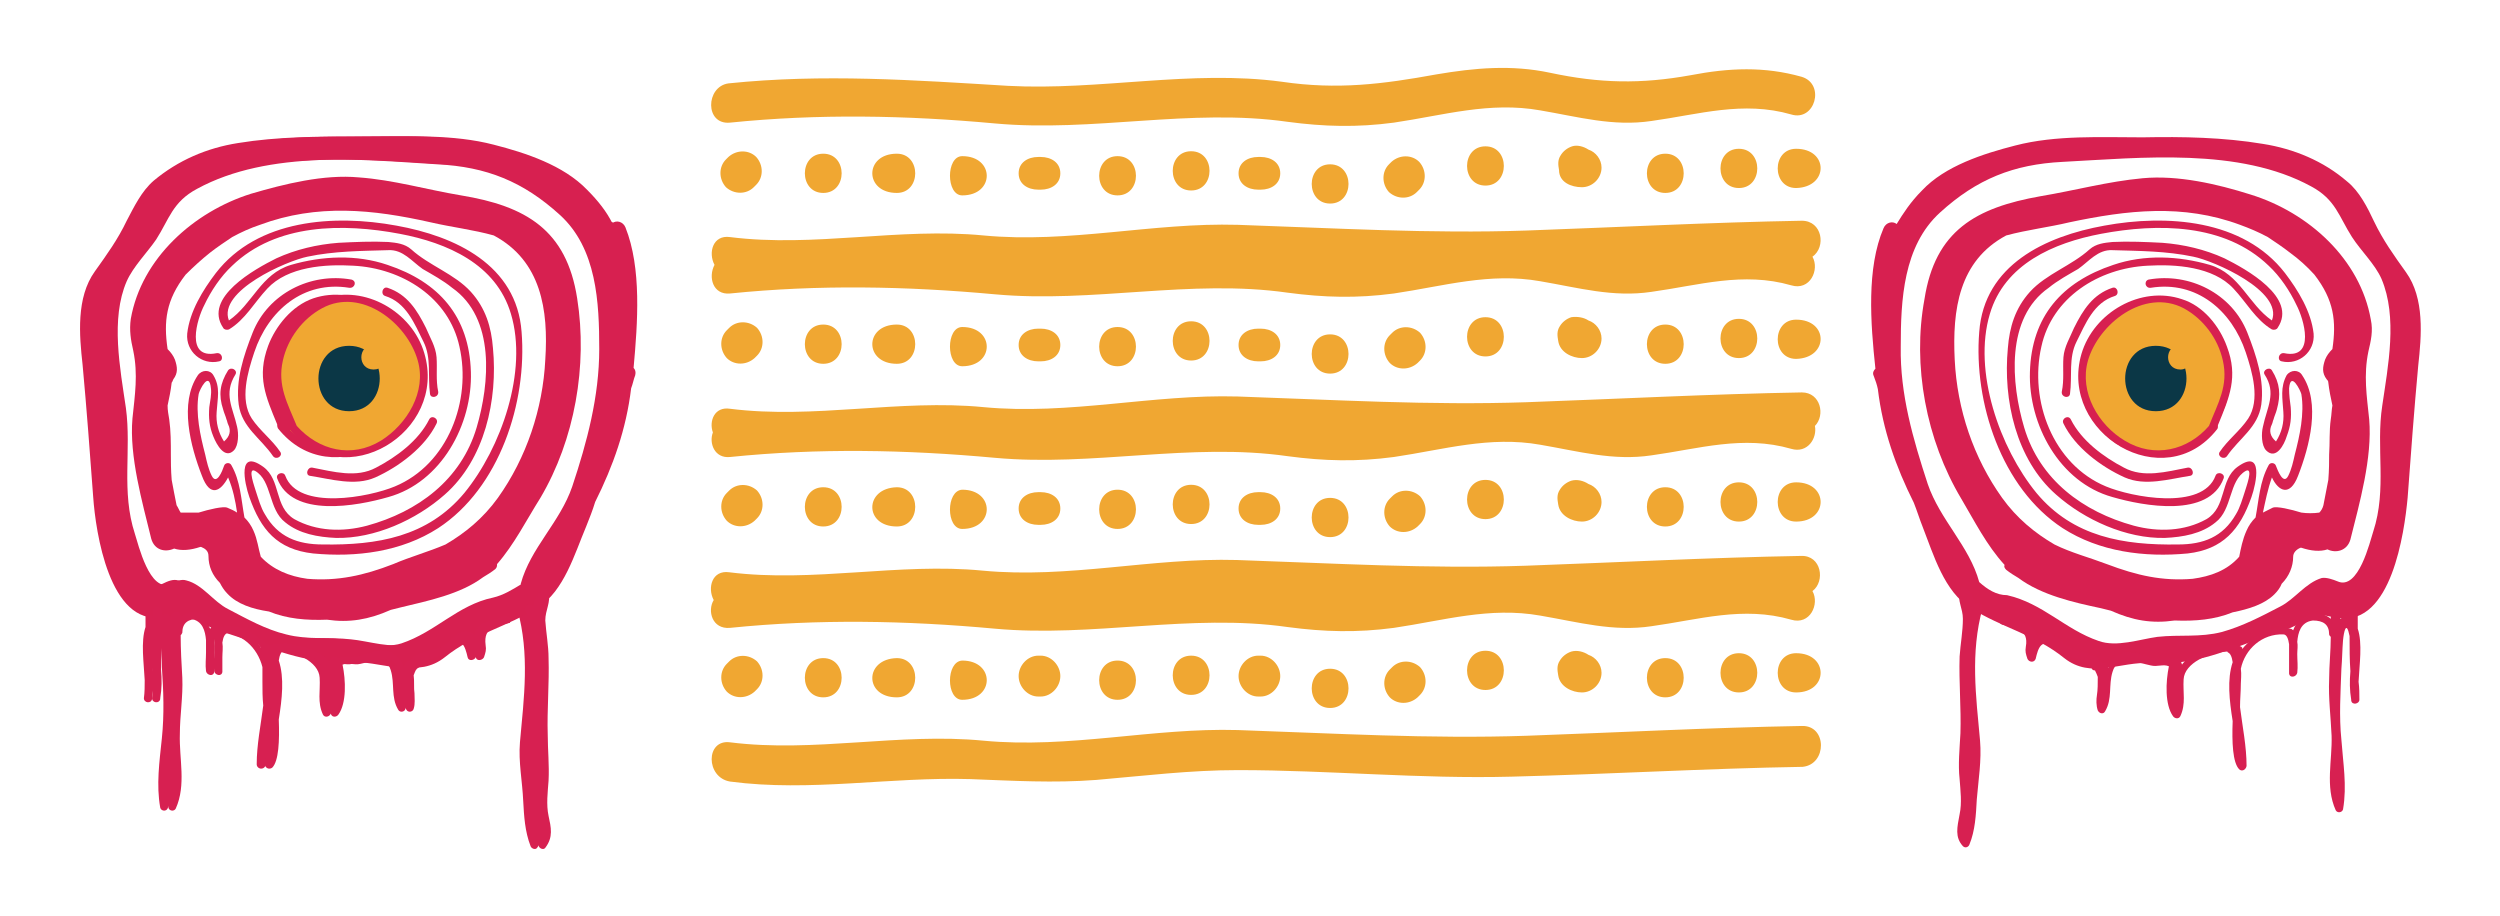
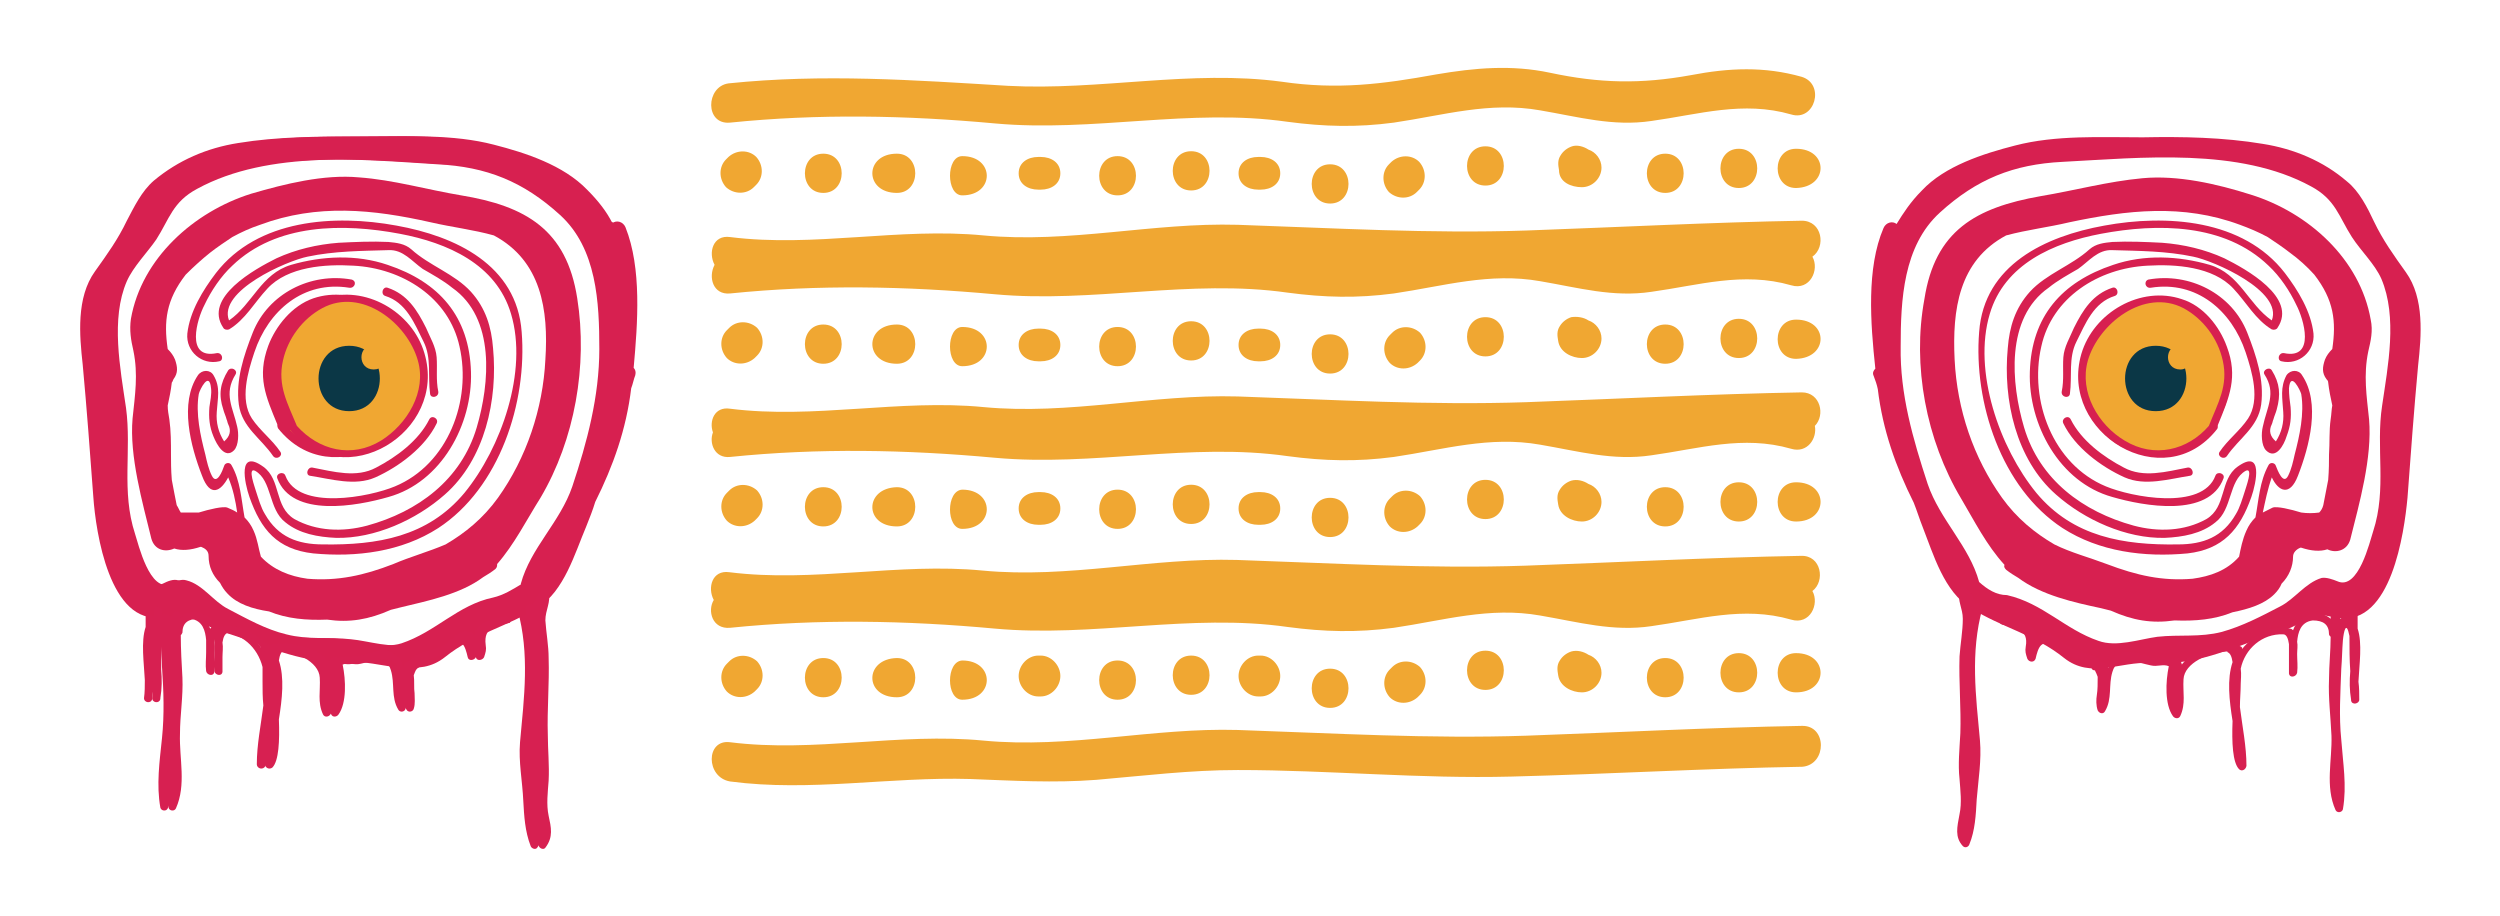
- <svg xmlns="http://www.w3.org/2000/svg" id="Layer_1" viewBox="-152 341 305.8 112">
+ <svg xmlns="http://www.w3.org/2000/svg" id="Layer_1" width="305.834" height="112" viewBox="-152 341 305.8 112">
  <style>.beast-eye-14-st-0{fill:#f0a732}.beast-eye-14-st-1{fill:#0b3746}.beast-eye-14-st-2{fill:#d72050}.beast-eye-14-st-4{fill:#d72051}</style>
  <path class="beast-eye-14-st-0" d="M-110.3 377.7c-4.9 0-9 4.1-9 9v1c0 4.9 4.1 9 9 9s9-4.1 9-9v-1c0-4.9-4.1-9-9-9z" />
  <path class="beast-eye-14-st-1" d="M-110.3 383.3c-5 0-5 8 0 8s5-8 0-8z" />
  <path class="beast-eye-14-st-0" d="M-107.3 383.2c-2 0-2 3 0 3s2-3 0-3z" />
  <path class="beast-eye-14-st-2" d="M-113.8 398.2c-.6-.1-.9.9-.3 1 2.6.4 5.5 1.3 8 .2 2.9-1.3 6.1-3.7 7.5-6.6.3-.6-.6-1.1-.9-.5-1.3 2.6-4 4.6-6.5 5.9-2.4 1.3-5.2.5-7.8 0zM-98.6 384.7c-.1-1.3-.8-2.4-1.3-3.6-1.1-2.2-2.3-4.1-4.7-4.9-.6-.2-.9.8-.3 1 2.6.8 3.6 3.4 4.7 5.6 1 2 .5 4.2.8 6.4.1.6 1.1.4 1-.3-.3-1.4-.1-2.8-.2-4.2zM-109 375.2c-5-.9-10.2 1.7-12.1 6.5-1.1 2.8-2.1 5.8-1.7 8.8.4 2.8 2.7 4.1 4.2 6.3.4.5 1.2 0 .9-.5-1-1.5-2.5-2.6-3.5-4.1-1.5-2.3-.5-5.7.3-8.1 1.7-5.1 6-8.8 11.6-7.9.7.1 1-.8.3-1z" />
  <path class="beast-eye-14-st-2" d="M-113.7 408.7c5.3.5 10.8-.2 15.3-3.1 7.5-4.9 10.9-15.4 10.2-24-.6-8.2-8.1-11.7-15.3-13-7.6-1.4-17-.8-22.1 5.8-1.6 2.1-3.2 4.7-3.5 7.4-.2 2.2 1.8 3.9 3.9 3.4.6-.1.4-1.1-.3-1-3.9.8-2.4-4.2-1.5-5.9.8-1.7 2-3.5 3.4-4.8 5.4-5.2 13.6-5.2 20.5-3.9 5.8 1.1 11.8 3.7 13.6 9.8 2.1 7-1.2 16.4-5.7 21.9-4.5 5.4-10.7 6.4-17.3 6.3-3.1 0-5.5-.9-7.1-3.7-.5-.8-.8-1.9-1.1-2.8-.1-.4-1.1-3-.1-2.5 2.1 1.2 1.6 4.7 3.7 6.3 1.7 1.4 4 1.8 6.2 1.9 4.7.1 9.8-2.2 13.3-5.3 4.9-4.3 6.5-11.6 5.9-17.9-.2-2.6-.9-4.9-2.7-6.9-2-2.2-5.1-3.2-7.3-5.2-.8-.7-1.8-.8-2.8-.9-2-.1-4.1 0-6.1.1-2.6.2-5.2.8-7.6 1.9-2.6 1.3-9 4.8-6.5 8.5.1.2.4.3.7.2 2-1.2 3.1-3.3 4.7-5 2.5-2.7 7.1-3 10.5-2.8 6 .3 11.7 3.9 13 9.9 1.5 6.6-1.4 14.4-7.9 17.1-3.1 1.3-11.8 3-13.4-1.3-.2-.6-1.2-.3-1 .3 1.8 4.9 9.8 3.4 13.6 2.3 6.5-1.8 10.3-8.9 10.1-15.3-.2-6.8-3.9-11-10.2-13.1-3.8-1.3-8-1.1-11.8 0-3.7 1.1-4.7 4.8-7.6 6.8-1.4-3.6 7.1-7.3 9.6-7.8 3.3-.7 6.6-.7 9.9-.8 1.8-.1 2.9 1.4 4.2 2.3 1.2.7 2.5 1.4 3.6 2.3 5.3 3.7 4.6 11.7 3 17.1-1.9 6.4-7.2 10.3-13.4 12-3 .8-6.2.7-8.9-.8-2.5-1.5-1.6-4.8-3.8-6.4-3.2-2.3-2.3 2-1.7 3.7 1.4 4 3.4 6.4 7.8 6.9z" />
  <path class="beast-eye-14-st-2" d="M-81.4 377.5c-1.3-8.4-6.3-11.3-14.2-12.6-4.2-.7-8.3-1.9-12.5-2.2-4.3-.4-9.1.8-13.2 2-7 2.2-13.4 7.9-14.7 15.3-.2 1.4 0 2.6.3 3.9.6 2.9.2 5.4-.1 8.3-.4 4.6 1.2 10.2 2.3 14.7.4 1.4 1.7 1.7 2.8 1.2.9.3 2 .2 3.2-.2h.1c.5.2.9.5.9 1.1 0 1.3.5 2.4 1.4 3.3.2.4.5.9.9 1.3 1.2 1.3 3.1 1.9 5.1 2.2 2.2.9 4.6 1.1 7.1 1 2.7.4 5.1 0 7.8-1.2l1.2-.3c3.3-.8 7.3-1.6 10.1-3.7.5-.3 1-.6 1.5-1 .2-.2.2-.4.2-.6 2.1-2.4 3.6-5.4 5.3-8.1 4.2-7.1 5.8-16.2 4.5-24.4zm-44.9-5.6c.9-.7 1.8-1.3 2.7-1.9 1.1-.6 2.2-1.1 3.4-1.5 7-2.6 13.8-1.9 20.9-.3 2.6.6 5.2.9 7.7 1.6 5.8 3.1 6.7 9.1 6.3 15.2-.3 6-2.3 12-5.8 16.9-1.8 2.5-4 4.3-6.4 5.7-2.1.9-4.3 1.5-6.4 2.4-3.6 1.4-6.8 2.1-10.5 1.8-2.2-.3-4.2-1.1-5.7-2.7-.3-1-.4-2.1-.9-3.2a5 5 0 0 0-1.1-1.6c-.4-2.2-.5-4.5-1.6-6.4-.2-.4-.8-.3-.9.1-.2.6-.9 2.4-1.5 1.2-.4-.8-.6-1.7-.8-2.6-.6-2.3-1.2-5-.8-7.4.1-.5 1.3-2.9 1.5-.7.1.7-.1 1.6-.2 2.3-.1 1.3 0 2.4.5 3.6.4 1 1.4 2.8 2.5 1.7.6-.6.6-2.1.4-2.9-.5-2.3-1.7-4-.2-6.4.3-.5-.5-1-.9-.5-1 1.6-1.2 3-.6 4.8.1.4.3.8.4 1.2.1.2.1.4.2.6.4.8.2 1.5-.5 2.1-.7-1.1-1-2.3-.9-3.6.1-1.7.5-3-.4-4.5-.4-.7-1.4-.7-1.9 0-2.3 3.4-.9 8.7.5 12.3 1 2.7 2.3 1.9 3.2.2.6 1.4.9 2.9 1.1 4.3-.3-.2-.7-.4-1.2-.6-.5-.2-2.2.2-3.5.6h-2.2c-.2-.3-.3-.6-.5-.9-.2-1-.4-2-.6-3.1-.1-1.2-.1-2.3-.1-3.1 0-1.4 0-2.9-.2-4.3-.1-.6-.2-1.1-.2-1.7.2-.9.4-1.9.5-2.8.1-.1.1-.2.2-.4.6-.8.5-1.5.2-2.4-.2-.5-.5-.9-.9-1.3-.5-3.4-.2-6 2.2-9.1 1-1 2-1.9 3-2.7z" />
  <path class="beast-eye-14-st-2" d="M-101.4 384.2c-1.5-5.1-7.3-8.4-12.3-6.7-2.6.9-4.6 3.4-5.5 5.8-1.4 3.8-.3 6.2 1.1 9.6 0 .1 0 .3.1.5 6.6 8.3 19.5.6 16.6-9.2zm-5.3 10.7c-3.6 2.2-7.6 1.2-10.3-1.8-1.1-2.7-2.4-4.9-1.7-8 .6-2.7 2.4-5.1 4.8-6.4 4.8-2.6 10.4 1.8 11.7 6.4 1.2 3.8-1.3 7.8-4.5 9.8z" />
  <path class="beast-eye-14-st-2" d="M-76.5 368.8c-.3-.7-1.1-.9-1.6-.5-.7-1.4-1.7-2.7-3.1-4.1-2.9-3-7.5-4.5-11.4-5.5-5-1.3-10.4-1-15.6-1-4.9 0-9.8 0-14.7.8-3.8.6-7.3 2.1-10.3 4.6-1.5 1.3-2.4 3.2-3.3 4.9-1.1 2.3-2.4 4.1-3.9 6.2-2.3 3.2-1.9 7.8-1.5 11.4.5 5.4.9 10.8 1.3 16.2.3 4.3 2 15.7 8.4 14.7 2.2-.3 2.6-.9 4.6.5 1.5 1 3.6 1.5 5.3 2.1 4.6 1.7 8.2 3.1 13.1 2.9 3.8-.2 7.3 2 10.6-.6 3.6-2.9 7.6-3.7 11.4-6.1 3.2-2 4.5-6.6 5.9-9.9.4-1 .8-2 1.1-3 2.2-4.4 3.8-8.9 4.4-13.9.2-.5.3-1.1.5-1.6.1-.4 0-.7-.2-.9.5-5.5 1-12.2-1-17.2zm-15.2 45.3c-4.3.9-7 4.2-11.2 5.6-2.2.7-5-.3-7.2-.5-2.7-.3-5.2.1-7.9-.6-2.5-.6-4.8-1.9-7.1-3.1-1.8-.9-3.1-3-5.1-3.5-.6-.2-1.3.1-1.9.4-2.6 1.2-4-4.9-4.4-6.1-1.7-5.2-.4-10.2-1.1-15.4-.7-4.8-1.9-10.9.1-15.5.8-1.8 2.5-3.5 3.6-5.1 1.6-2.5 2-4.6 5-6.2 8.8-4.8 20.8-3.6 30.4-3 6 .3 10.5 2.1 15 6.2s4.8 10.7 4.8 16.4c0 5.8-1.5 11.4-3.3 16.8-1.5 4.4-5.1 7.5-6.3 11.9v.1c-1 .6-2.1 1.3-3.4 1.6z" />
  <path class="beast-eye-14-st-4" d="M-91.3 416.4c-.9.3-2.5.5-3.2 1.3-.3.3-.4.6-.5 1l-.3-.3c-1.1-.6-2.3.6-3 1.2-1.3 1.2-3.5.8-4.5 2.2-.5.1-.7.4-.9.7-.2-.7-.6-1.2-1.4-1.7-1.1-.6-2.6.1-3.7.4-1.2.3-2.1 0-3 .3-.2-.2-.7-.2-.8.2 0 .1-.1.2-.1.4-.1-.2-.2-.3-.4-.5-1.3-1.4-4.6-2.1-6.5-1.8h-.1c-.2 0-.3.2-.4.4-.1-.2-.2-.3-.4-.5-1.1-1.1-3.9-2.6-5.4-2-.2.1-.3.1-.4.2-.2-.5-.6-1-1.1-1.4-1.3-.9-2.6-.8-3.5 0v-.2c0-.5-.7-.6-.9-.3-.2.3-.3.4-.3.5-.3-.4-.6-.5-1.1-.2v-.6c0-.6-1-.6-1 0v2c-.6 1.8-.2 4.4-.1 6.5 0 .7 0 1.5-.1 2.2 0 .6.9.7 1 .1v-.1c.2-1.2.2-2.3.1-3.5 0-1.4.1-2.8.1-4.2v-.1c.3-2 .6-.4.8.5.1 1.1.2 2.3.2 3.5.2 2.9.3 5.8 0 8.7-.3 2.9-.7 5.7-.2 8.5.1.4.7.5.9.1 1.3-2.9.4-6.1.5-9.1 0-2.3.4-4.6.3-6.9-.1-1.7-.2-3.5-.2-5.2.1-.1.1-.1.2-.3 0-1.2.7-1.7 2-1.7 1.5.2 1.8 1.5 1.9 2.6v1.5c0 .8-.1 1.5 0 2.3.1.5.9.7 1 .1v-.1-1.7c0-.6.1-1.2 0-1.8.1-.7.3-1.1.7-1.2 2.6-.1 4.6 1.8 5.2 4.2v1.8c0 1 0 1.9.1 2.9-.3 2.4-.8 4.8-.8 7.2 0 .4.5.7.9.4.8-.8.9-3.3.8-5.9.4-2.5.7-5.1 0-7.2.1-.7.3-1.1.6-1.2.1 0 .1 0 .1-.1 2.2.1 5.2 1.4 5.3 3.4.1 1.6-.3 3 .4 4.5.2.4.7.3.9 0 1-1.4.9-4.2.5-6.1.7-.3 1.4.1 2.2-.1 1.5-.3 4.1-1.4 4.7.8.5 1.6 0 3.3.9 4.8.2.4.8.3.9-.1.2-.6.1-1.3.1-1.9-.1-.6 0-1.5-.1-2.2.1-.3.2-.5.3-.7.1 0 .1-.1.1-.1.2-.1.4-.3.4-.5.8-.7 1.9-.9 3-1.3.5-.2 1-.6 1.4-.9 1.7-1.4 2.1 0 2.4 1.3.1.5.8.4 1 0 .2-.6.3-.9.2-1.5-.3-2.3 1.4-2.3 2.9-2.7.3 0 0-1-.6-.8zM-85.9 440.8c-.3-1.4-.1-2.9 0-4.3.1-1.9-.1-3.8-.1-5.6-.1-3.1.2-6.3.1-9.4 0-1.5-.3-3.1-.4-4.6 0-1.3.7-2.2.4-3.5-.1-.4-.6-.4-.8-.2-.6.5-.9 1.2-1.1 1.9-.3-.4-1-.1-.9.5 1.5 5.4.8 10.7.3 16.2-.2 2.4.3 4.8.4 7.2.1 1.8.2 3.7.9 5.5.1.3.6.5.8.2 1-1.3.7-2.5.4-3.9z" />
  <path class="beast-eye-14-st-0" d="M-109.3 377.7c-4.9 0-9 4.1-9 9v1c0 4.9 4.1 9 9 9s9-4.1 9-9v-1c0-4.9-4.1-9-9-9z" />
  <path class="beast-eye-14-st-1" d="M-109.3 383.3c-5 0-5 8 0 8s5-8 0-8z" />
  <path class="beast-eye-14-st-0" d="M-106.3 383.2c-2 0-2 3 0 3s2-3 0-3z" />
  <path class="beast-eye-14-st-2" d="M-100.1 384.2c-1.5-5.1-7.3-8.4-12.3-6.7-.1 0-.2-.1-.3 0-3 1-4.6 3.1-6 5.8-1.8 3.5.3 6.8 1.4 10 .1.4.5.4.8.3 6.5 8 19.3.3 16.4-9.4zm-5.3 10.7c-3.6 2.2-7.6 1.2-10.3-1.8-1.1-2.7-2.4-4.9-1.7-8 .6-2.7 2.4-5.1 4.8-6.4 4.8-2.6 10.4 1.8 11.7 6.4 1.1 3.8-1.3 7.8-4.5 9.8z" />
  <path class="beast-eye-14-st-2" d="M-75.5 368.8c-.3-.7-1.1-.9-1.6-.5-.7-1.4-1.7-2.7-3.1-4.1-2.9-3-7.5-4.5-11.4-5.5-5-1.3-10.4-1-15.6-1-4.9 0-9.8 0-14.7.8-3.8.6-7.3 2.1-10.3 4.6-1.5 1.3-2.4 3.2-3.3 4.9-1.1 2.3-2.4 4.1-3.9 6.2-2.3 3.2-1.9 7.8-1.5 11.4.5 5.4.9 10.8 1.3 16.2.3 4.3 2 15.7 8.4 14.7 2.2-.3 2.6-.9 4.6.5 1.5 1 3.6 1.5 5.3 2.1 4.6 1.7 8.2 3.1 13.1 2.9 3.8-.2 7.3 2 10.6-.6 3.6-2.9 7.6-3.7 11.4-6.1 3.2-2 4.5-6.6 5.9-9.9.4-1 .8-2 1.1-3 2.2-4.4 3.8-8.9 4.4-13.9.2-.5.3-1.1.5-1.6.1-.4 0-.7-.2-.9.5-5.5 1-12.2-1-17.2zm-15.2 45.3c-4.3.9-7 4.2-11.2 5.6-2.2.7-5-.3-7.2-.5-2.7-.3-5.2.1-7.9-.6-2.5-.6-4.8-1.9-7.1-3.1-1.8-.9-3.1-3-5.1-3.5-.6-.2-1.3.1-1.9.4-2.6 1.2-4-4.9-4.4-6.1-1.7-5.2-.4-10.2-1.1-15.4-.7-4.8-1.9-10.9.1-15.5.8-1.8 2.5-3.5 3.6-5.1 1.6-2.5 2-4.6 5-6.2 8.8-4.8 20.8-3.6 30.4-3 6 .3 10.5 2.1 15 6.2s4.8 10.7 4.8 16.4c0 5.8-1.5 11.4-3.3 16.8-1.5 4.4-5.1 7.5-6.3 11.9v.1c-1 .6-2.1 1.3-3.4 1.6z" />
  <path class="beast-eye-14-st-4" d="M-90.3 416.4c-.9.3-2.5.5-3.2 1.3-.3.3-.4.6-.5 1l-.3-.3c-1.1-.6-2.3.6-3 1.2-1.3 1.2-3.5.8-4.5 2.2-.5.1-.7.4-.9.7-.2-.7-.6-1.2-1.4-1.7-1.1-.6-2.6.1-3.7.4-1.2.3-2.1 0-3 .3-.2-.2-.7-.2-.8.2 0 .1-.1.2-.1.4-.1-.2-.2-.3-.4-.5-1.3-1.4-4.6-2.1-6.5-1.8h-.1c-.2 0-.3.2-.4.4-.1-.2-.2-.3-.4-.5-1.1-1.1-3.9-2.6-5.4-2-.2.1-.3.1-.4.2-.2-.5-.6-1-1.1-1.4-1.3-.9-2.6-.8-3.5 0v-.2c0-.5-.7-.6-.9-.3-.2.3-.3.4-.3.5-.3-.4-.6-.5-1.1-.2v-.6c0-.6-1-.6-1 0v2c-.6 1.8-.2 4.4-.1 6.5 0 .7 0 1.5-.1 2.2 0 .6.9.7 1 .1v-.1c.2-1.2.2-2.3.1-3.5 0-1.4.1-2.8.1-4.2v-.1c.3-2 .6-.4.8.5.1 1.1.2 2.3.2 3.5.2 2.9.3 5.8 0 8.7-.3 2.9-.7 5.7-.2 8.5.1.4.7.5.9.1 1.3-2.9.4-6.1.5-9.1 0-2.3.4-4.6.3-6.9-.1-1.7-.2-3.5-.2-5.2.1-.1.1-.1.2-.3 0-1.2.7-1.7 2-1.7 1.5.2 1.8 1.5 1.9 2.6v1.5c0 .8-.1 1.5 0 2.3.1.5.9.7 1 .1v-.1-1.7c0-.6.1-1.2 0-1.8.1-.7.3-1.1.7-1.2 2.6-.1 4.6 1.8 5.2 4.2v1.8c0 1 0 1.9.1 2.9-.3 2.4-.8 4.8-.8 7.2 0 .4.5.7.9.4.8-.8.9-3.3.8-5.9.4-2.5.7-5.1 0-7.2.1-.7.3-1.1.6-1.2.1 0 .1 0 .1-.1 2.2.1 5.2 1.4 5.3 3.4.1 1.6-.3 3 .4 4.5.2.4.7.3.9 0 1-1.4.9-4.2.5-6.1.7-.3 1.4.1 2.2-.1 1.5-.3 4.1-1.4 4.7.8.5 1.6 0 3.3.9 4.8.2.4.8.3.9-.1.2-.6.1-1.3.1-1.9-.1-.6 0-1.5-.1-2.2.1-.3.2-.5.3-.7.1 0 .1-.1.1-.1.2-.1.4-.3.4-.5.8-.7 1.9-.9 3-1.3.5-.2 1-.6 1.4-.9 1.7-1.4 2.1 0 2.4 1.3.1.5.8.4 1 0 .2-.6.3-.9.2-1.5-.3-2.3 1.4-2.3 2.9-2.7.3 0 0-1-.6-.8zM-84.9 440.8c-.3-1.4-.1-2.9 0-4.3.1-1.9-.1-3.8-.1-5.6-.1-3.1.2-6.3.1-9.4 0-1.5-.3-3.1-.4-4.6 0-1.3.7-2.2.4-3.5-.1-.4-.6-.4-.8-.2-.6.5-.9 1.2-1.1 1.9-.3-.4-1-.1-.9.5 1.5 5.4.8 10.7.3 16.2-.2 2.4.3 4.8.4 7.2.1 1.8.2 3.7.9 5.5.1.3.6.5.8.2 1-1.3.7-2.5.4-3.9z" />
  <path class="beast-eye-14-st-0" d="M111.7 377.7c4.9 0 9 4.1 9 9v1c0 4.9-4.1 9-9 9s-9-4.1-9-9v-1c0-4.9 4.1-9 9-9z" />
  <path class="beast-eye-14-st-1" d="M111.7 383.3c5 0 5 8 0 8s-5-8 0-8z" />
  <path class="beast-eye-14-st-0" d="M114.7 383.2s-2 0 0 0c0 0 2 3 0 3s-2-3 0-3z" />
  <path class="beast-eye-14-st-2" d="M115.6 398.2c.6-.1.9.9.3 1-2.6.4-5.5 1.3-8 .2-2.9-1.3-6.1-3.7-7.5-6.6-.3-.6.6-1.1.9-.5 1.3 2.6 4 4.6 6.5 5.9 2.4 1.3 5.2.5 7.8 0zM100.4 384.7c.1-1.3.8-2.4 1.3-3.6 1.1-2.2 2.3-4.1 4.7-4.9.6-.2.9.8.3 1-2.6.8-3.6 3.4-4.7 5.6-1 2-.5 4.2-.8 6.4-.1.6-1.1.4-1-.3.3-1.4.1-2.8.2-4.2zM110.8 375.2c5-.9 10.2 1.7 12.1 6.5 1.1 2.8 2.1 5.8 1.7 8.8-.4 2.8-2.7 4.1-4.2 6.3-.4.5-1.2 0-.9-.5 1-1.5 2.5-2.6 3.5-4.1 1.5-2.3.5-5.7-.3-8.1-1.7-5.1-6-8.8-11.6-7.9-.7.1-.9-.8-.3-1z" />
  <path class="beast-eye-14-st-2" d="M115.6 408.7c-5.3.5-10.8-.2-15.3-3.1-7.5-4.9-10.9-15.4-10.2-24 .6-8.2 8.1-11.7 15.3-13 7.6-1.4 17-.8 22.1 5.8 1.6 2.1 3.2 4.7 3.5 7.4.2 2.2-1.8 3.9-3.9 3.4-.6-.1-.4-1.1.3-1 3.9.8 2.4-4.2 1.5-5.9-.8-1.7-2-3.5-3.4-4.8-5.4-5.2-13.6-5.2-20.5-3.9-5.8 1.1-11.8 3.7-13.6 9.8-2.1 7 1.2 16.4 5.7 21.9 4.5 5.4 10.7 6.4 17.3 6.3 3.1 0 5.5-.9 7.1-3.7.5-.8.8-1.9 1.1-2.8.1-.4 1.1-3 .1-2.5-2.1 1.2-1.6 4.7-3.7 6.3-1.7 1.4-4 1.8-6.2 1.9-4.7.1-9.8-2.2-13.3-5.3-4.9-4.3-6.5-11.6-5.9-17.9.2-2.6.9-4.9 2.7-6.9 2-2.2 5.1-3.2 7.3-5.2.8-.7 1.8-.8 2.8-.9 2-.1 4.1 0 6.1.1 2.6.2 5.2.8 7.6 1.9 2.6 1.3 9 4.8 6.5 8.5-.1.2-.4.3-.7.2-2-1.2-3.1-3.3-4.7-5-2.5-2.7-7.1-3-10.5-2.8-6 .3-11.7 3.9-13 9.9-1.5 6.6 1.4 14.4 7.9 17.1 3.1 1.3 11.8 3 13.4-1.3.2-.6 1.2-.3 1 .3-1.8 4.9-9.8 3.4-13.6 2.3-6.5-1.8-10.3-8.9-10.1-15.3.2-6.8 3.9-11 10.2-13.1 3.8-1.3 8-1.1 11.8 0 3.7 1.1 4.7 4.8 7.6 6.8 1.4-3.6-7.1-7.3-9.6-7.8-3.3-.7-6.6-.7-9.9-.8-1.8-.1-2.9 1.4-4.2 2.3-1.2.7-2.5 1.4-3.6 2.3-5.3 3.7-4.6 11.7-3 17.1 1.9 6.4 7.2 10.3 13.4 12 3 .8 6.2.7 8.9-.8 2.5-1.5 1.6-4.8 3.8-6.4 3.2-2.3 2.3 2 1.7 3.7-1.4 4-3.5 6.4-7.8 6.9z" />
  <path class="beast-eye-14-st-2" d="M87.9 402c1.6 2.7 3.1 5.7 5.3 8.1-.1.2 0 .4.2.6.5.4 1 .7 1.5 1 2.8 2.1 6.8 3 10.1 3.7l1.2.3c2.7 1.2 5 1.6 7.8 1.2 2.5.1 4.9-.1 7.1-1 2-.4 3.9-1 5.1-2.2.4-.4.7-.8.9-1.3.9-.9 1.4-2.1 1.4-3.3 0-.5.4-.9.9-1.1h.1c1.2.4 2.3.5 3.2.2 1 .5 2.4.2 2.8-1.2 1.1-4.4 2.7-10 2.3-14.7-.3-2.9-.7-5.4-.1-8.3.3-1.3.6-2.5.3-3.9-1.3-7.4-7.6-13.1-14.7-15.3-4.1-1.3-8.9-2.4-13.2-2-4.3.4-8.3 1.5-12.5 2.2-7.9 1.4-12.9 4.2-14.2 12.6-1.5 8.1.2 17.2 4.5 24.4zm43.2-27.4c2.4 3.1 2.7 5.7 2.2 9.1-.4.4-.7.8-.9 1.3-.3.9-.4 1.6.2 2.4.1.1.2.2.2.4.1.9.3 1.9.5 2.8-.1.5-.1 1.1-.2 1.7-.2 1.4-.1 2.9-.2 4.3 0 .8 0 1.9-.1 3.1-.2 1-.4 2.1-.6 3.1-.1.4-.3.7-.5.9-.7.1-1.5.1-2.2 0-1.3-.4-3-.8-3.5-.6l-1.2.6c.3-1.4.6-2.9 1.1-4.3.8 1.7 2.2 2.4 3.2-.2 1.4-3.6 2.8-8.9.5-12.3-.4-.7-1.4-.7-1.9 0-.8 1.5-.5 2.8-.4 4.5.1 1.3-.2 2.5-.9 3.6-.7-.6-.9-1.3-.5-2.1.1-.2.1-.4.2-.6.1-.4.3-.8.4-1.2.5-1.8.4-3.2-.6-4.8-.3-.5-1.2 0-.9.5 1.5 2.3.3 4-.2 6.4-.2.8-.2 2.3.4 2.9 1.2 1.2 2.2-.7 2.5-1.7.5-1.3.6-2.3.5-3.6-.1-.7-.2-1.5-.2-2.3.2-2.2 1.4.3 1.5.7.4 2.4-.2 5.1-.8 7.4-.2.9-.4 1.8-.8 2.6-.6 1.2-1.3-.7-1.5-1.2-.1-.4-.7-.5-.9-.1-1.1 2-1.2 4.3-1.6 6.4a5 5 0 0 0-1.1 1.6c-.5 1.1-.7 2.2-.9 3.2-1.5 1.7-3.5 2.4-5.7 2.7-3.7.3-6.8-.4-10.5-1.8-2.1-.8-4.4-1.4-6.4-2.4-2.4-1.4-4.6-3.2-6.4-5.7-3.5-4.9-5.5-10.8-5.8-16.9-.3-6.1.5-12.1 6.3-15.2 2.6-.7 5.2-1 7.7-1.6 7.1-1.5 13.9-2.3 20.9.3 1.1.4 2.3.9 3.4 1.5.9.6 1.8 1.2 2.7 1.9 1.1.8 2.1 1.7 3 2.7z" />
  <path class="beast-eye-14-st-2" d="M119.2 393.5c.1-.1.1-.3.1-.5 1.4-3.4 2.5-5.9 1.1-9.6-.9-2.5-2.9-5-5.5-5.8-5-1.7-10.8 1.6-12.3 6.7-2.8 9.7 10.1 17.5 16.6 9.2zm-15.8-8.4c1.3-4.5 6.9-8.9 11.7-6.4 2.4 1.3 4.2 3.7 4.8 6.4.7 3.1-.6 5.2-1.7 8-2.6 3-6.7 4-10.3 1.8-3.2-1.9-5.6-5.9-4.5-9.8z" />
  <path class="beast-eye-14-st-2" d="M77.4 386.1c-.2.2-.4.5-.2.9.2.5.4 1.1.5 1.6.6 5 2.2 9.5 4.4 13.9.4 1 .7 2 1.1 3 1.3 3.3 2.6 7.9 5.9 9.9 3.8 2.4 7.8 3.2 11.4 6.1 3.3 2.6 6.8.4 10.6.6 4.9.3 8.5-1.2 13.1-2.9 1.6-.6 3.8-1.1 5.3-2.1 2-1.4 2.4-.8 4.6-.5 6.4.9 8-10.4 8.4-14.7.4-5.4.8-10.8 1.3-16.2.4-3.6.8-8.2-1.5-11.4-1.5-2.1-2.8-3.9-3.9-6.2-.8-1.7-1.8-3.7-3.3-4.9-2.9-2.5-6.5-4-10.3-4.6-4.8-.8-9.8-.9-14.7-.8-5.1 0-10.6-.3-15.6 1-3.9 1-8.6 2.5-11.4 5.5-1.4 1.4-2.3 2.8-3.1 4.1-.5-.4-1.3-.2-1.6.5-2.1 4.9-1.6 11.6-1 17.2zm12.7 26.1c-1.2-4.4-4.8-7.6-6.3-12-1.8-5.5-3.4-11-3.3-16.8 0-5.7.3-12.3 4.8-16.4 4.5-4.1 9-5.9 15-6.2 9.6-.5 21.6-1.8 30.4 3 3 1.6 3.4 3.7 5 6.2 1.1 1.7 2.8 3.3 3.6 5.1 2 4.7.8 10.7.1 15.5-.8 5.2.6 10.2-1.1 15.4-.4 1.2-1.8 7.3-4.4 6.1-.5-.2-1.3-.5-1.9-.4-2 .6-3.3 2.6-5.1 3.5-2.3 1.2-4.6 2.4-7.1 3.1-2.7.7-5.2.3-7.9.6-2.2.3-5 1.3-7.2.5-4.1-1.4-6.8-4.6-11.2-5.6-1.3 0-2.4-.7-3.4-1.6z" />
  <path class="beast-eye-14-st-4" d="M92.9 417.4c1.5.4 3.3.5 2.9 2.7-.1.6 0 .9.2 1.5.2.4.8.5 1 0 .3-1.3.7-2.7 2.4-1.3.4.4.8.7 1.4.9 1 .4 2.2.6 3 1.3 0 .2.1.5.4.5.1 0 .1.1.1.1.1.2.2.4.3.7 0 .8 0 1.6-.1 2.2-.1.6-.1 1.3.1 1.9.2.4.7.5.9.1.9-1.5.4-3.2.9-4.8.6-2.2 3.2-1.1 4.7-.8.8.2 1.5-.2 2.2.1-.4 1.9-.5 4.7.5 6.1.2.3.7.4.9 0 .7-1.5.3-2.9.4-4.5.1-2 3.1-3.3 5.3-3.4 0 0 .1 0 .1.1.3.1.5.5.6 1.2-.7 2.1-.4 4.7 0 7.2-.1 2.6 0 5.1.8 5.9.3.3.8.1.9-.4 0-2.4-.5-4.8-.8-7.2 0-1 .1-1.9.1-2.9 0-.4.1-1.1 0-1.8.5-2.4 2.6-4.3 5.2-4.2.4 0 .6.5.7 1.2v3.6c.1.6.9.4 1-.1.1-.8 0-1.5 0-2.3 0-.5.1-1 0-1.5.1-1.1.4-2.4 1.9-2.6 1.3 0 2 .5 2 1.7 0 .1.1.2.2.3 0 1.7-.2 3.5-.2 5.2-.1 2.3.2 4.6.3 6.9.1 3-.8 6.2.5 9.1.2.4.8.3.9-.1.5-2.9 0-5.7-.2-8.5-.3-2.9-.1-5.8 0-8.7.1-1.2.1-2.3.2-3.5.1-1 .4-2.5.8-.5v.1c0 1.4 0 2.8.1 4.2-.1 1.2-.1 2.3.1 3.5v.1c.1.6 1 .4 1-.1 0-.7 0-1.5-.1-2.2.1-2.1.5-4.7-.1-6.5v-2c0-.6-1-.6-1 0v.6c-.5-.3-.8-.1-1.1.2-.1-.1-.2-.3-.3-.5-.3-.4-.9-.3-.9.3v.2c-.9-.8-2.2-.9-3.5 0-.6.4-.9.8-1.1 1.4-.1-.1-.2-.2-.4-.2-1.6-.6-4.4.9-5.4 2-.1.1-.3.3-.4.5 0-.2-.1-.3-.4-.4h-.1c-1.8-.3-5.2.5-6.5 1.8-.1.2-.3.3-.4.5 0-.1-.1-.2-.1-.4-.1-.4-.6-.5-.8-.2-.9-.3-1.8.1-3-.3-1.1-.3-2.6-1-3.7-.4-.8.4-1.2 1-1.4 1.7-.2-.4-.4-.7-.9-.7-1.1-1.4-3.2-1.1-4.5-2.2-.7-.6-1.9-1.9-3-1.2l-.3.3c-.1-.3-.2-.6-.5-1-.7-.8-2.2-1-3.2-1.3-1-.4-1.2.6-.6.8zM88.1 444.5c.3.3.7.1.8-.2.7-1.7.8-3.6.9-5.5.2-2.4.6-4.8.4-7.2-.5-5.5-1.2-10.7.3-16.2.2-.5-.6-.8-.9-.5-.2-.8-.5-1.5-1.1-1.9-.3-.2-.7-.2-.8.2-.3 1.3.4 2.2.4 3.5 0 1.5-.3 3.1-.4 4.6-.1 3.1.2 6.3.1 9.4-.1 1.9-.3 3.8-.1 5.6.1 1.4.3 2.9 0 4.3-.3 1.6-.6 2.8.4 3.9z" />
  <g>
    <path class="beast-eye-14-st-0" d="M-62.7 356c10.8-1.1 21.5-.9 32.4.1 12 1.1 23.9-1.9 35.8-.2 4.5.6 8.5.7 13 .1 6.1-.9 11.7-2.6 17.9-1.5 4.7.8 8.9 2 13.6 1.3 5.8-.8 11.2-2.5 17.1-.8 2.9.9 4.2-3.7 1.3-4.6-4.6-1.3-8.9-1.1-13.6-.2-6.1 1.1-11.1 1-17.2-.3-4.7-1-9.2-.6-13.9.2-6.6 1.2-12.1 1.9-18.9.9-11.1-1.5-22.3 1.1-33.5.5-11.5-.7-22.6-1.5-34.2-.3-2.8.4-2.9 5.1.2 4.8zM-59.8 363.9l.3-.3c.9-.9.9-2.4 0-3.4-.9-.9-2.4-.9-3.4 0l-.3.3c-.9.9-.9 2.4 0 3.4 1 .9 2.5.9 3.4 0zM-51.3 359.8c-3 0-3 4.8 0 4.8s3-4.8 0-4.8zM-42.3 359.8c-4 0-4 4.8 0 4.8 3 0 3-4.8 0-4.8zM-34.3 360.1c-2 0-2 4.8 0 4.8 4 0 4-4.8 0-4.8zM-24.7 364.2c1.3 0 2.4-.7 2.4-2s-1.1-2-2.4-2h-.3c-1.3 0-2.4.7-2.4 2s1.1 2 2.4 2h.3zM-15.3 360.1c-3 0-3 4.8 0 4.8s3-4.8 0-4.8zM-6.3 359.5c-3 0-3 4.8 0 4.8s3-4.8 0-4.8zM2.2 364.2c1.3 0 2.4-.7 2.4-2s-1.1-2-2.4-2h-.3c-1.3 0-2.4.7-2.4 2s1.1 2 2.4 2h.3zM10.7 361.1c-3 0-3 4.8 0 4.8s3-4.8 0-4.8zM21.3 364.5l.3-.3c.9-.9.9-2.4 0-3.4-.9-.9-2.4-.9-3.4 0l-.3.3c-.9.9-.9 2.4 0 3.4 1 .9 2.5.9 3.4 0zM29.7 358.9c-3 0-3 4.8 0 4.8s3-4.8 0-4.8zM41.5 363.9c1.3 0 2.4-1.1 2.4-2.4 0-1-.7-1.9-1.6-2.2-.6-.4-1.4-.6-2-.4-.6.2-1.1.6-1.4 1.1-.4.6-.3 1.2-.2 1.8 0 1.5 1.5 2.1 2.8 2.1zM51.7 359.8c-3 0-3 4.8 0 4.8s3-4.8 0-4.8zM60.7 359.2c-3 0-3 4.8 0 4.8s3-4.8 0-4.8zM67.7 359.2c-3 0-3 4.8 0 4.8 4-.1 4-4.8 0-4.8zM68.4 368c-11.2.2-22.5.8-33.7 1.2-11.8.4-23.5-.3-35.3-.7-10.4-.3-20.6 2.3-31.1 1.3-10.3-1-20.7 1.5-31 .2-2.1-.3-2.7 1.9-1.9 3.4-.8 1.5-.2 3.7 1.9 3.5 10.8-1.1 21.5-.9 32.4.1 12 1.1 23.9-1.9 35.8-.2 4.5.6 8.5.7 13 .1 6.1-.9 11.7-2.6 17.9-1.5 4.7.8 8.9 2 13.6 1.3 5.8-.8 11.2-2.5 17.1-.8 2.3.7 3.5-1.9 2.6-3.5 1.7-1.2 1.2-4.4-1.3-4.4zM-62.8 381.1l-.3.3c-.9.9-.9 2.4 0 3.4.9.9 2.4.9 3.4 0l.3-.3c.9-.9.9-2.4 0-3.4-1-.9-2.5-.9-3.4 0zM-51.3 385.5c3 0 3-4.8 0-4.8s-3 4.8 0 4.8zM-42.3 385.5c3 0 3-4.8 0-4.8-4 0-4 4.8 0 4.8zM-34.3 385.8c4 0 4-4.8 0-4.8-2 0-2 4.8 0 4.8zM-25 381.2c-1.3 0-2.4.7-2.4 2s1.1 2 2.4 2h.3c1.3 0 2.4-.7 2.4-2s-1.1-2-2.4-2h-.3zM-15.3 385.8c3 0 3-4.8 0-4.8s-3 4.8 0 4.8zM-6.3 385.1c3 0 3-4.8 0-4.8s-3 4.8 0 4.8zM1.9 381.2c-1.3 0-2.4.7-2.4 2s1.1 2 2.4 2h.3c1.3 0 2.4-.7 2.4-2s-1.1-2-2.4-2h-.3zM10.7 386.7c3 0 3-4.8 0-4.8s-3 4.8 0 4.8zM18.3 381.7l-.3.3c-.9.9-.9 2.4 0 3.4.9.9 2.4.9 3.4 0l.3-.3c.9-.9.9-2.4 0-3.4-1-.9-2.5-.9-3.4 0zM29.7 379.8c-3 0-3 4.8 0 4.8s3-4.8 0-4.8zM40.2 379.8c-.6.2-1.1.6-1.4 1.1-.4.6-.3 1.2-.2 1.8.2 1.4 1.7 2.1 2.9 2.1 1.3 0 2.4-1.1 2.4-2.4 0-1-.7-1.9-1.6-2.2-.6-.4-1.4-.5-2.1-.4zM51.7 385.5c3 0 3-4.8 0-4.8s-3 4.8 0 4.8zM60.7 384.8c3 0 3-4.8 0-4.8s-3 4.8 0 4.8zM67.7 380.1c-3 0-3 4.8 0 4.8 4-.1 4-4.8 0-4.8zM-62.7 396.9c10.8-1.1 21.5-.9 32.4.1 12 1.1 23.9-1.9 35.8-.2 4.5.6 8.5.7 13 .1 6.1-.9 11.7-2.6 17.9-1.5 4.7.8 8.9 2 13.6 1.3 5.8-.8 11.2-2.5 17.1-.8 2 .6 3.2-1.3 2.9-2.8 1.3-1.3.7-4.1-1.6-4.1-11.2.2-22.5.8-33.7 1.2-11.8.4-23.5-.3-35.3-.7-10.4-.3-20.6 2.3-31.1 1.3-10.3-1-20.7 1.5-31 .2-1.9-.3-2.6 1.5-2.1 2.9-.5 1.3.2 3.2 2.1 3zM-62.8 401l-.3.3c-.9.9-.9 2.4 0 3.4.9.9 2.4.9 3.4 0l.3-.3c.9-.9.9-2.4 0-3.4-1-.9-2.5-.9-3.4 0zM-51.3 405.4c3 0 3-4.8 0-4.8s-3 4.8 0 4.8zM-42.3 405.4c3 0 3-4.8 0-4.8-4 .1-4 4.8 0 4.8zM-34.3 405.7c4 0 4-4.8 0-4.8-2 .1-2 4.8 0 4.8zM-25 401.2c-1.3 0-2.4.7-2.4 2s1.1 2 2.4 2h.3c1.3 0 2.4-.7 2.4-2s-1.1-2-2.4-2h-.3zM-15.3 405.7c3 0 3-4.8 0-4.8s-3 4.8 0 4.8zM-6.3 405.1c3 0 3-4.8 0-4.8s-3 4.8 0 4.8zM1.9 401.2c-1.3 0-2.4.7-2.4 2s1.1 2 2.4 2h.3c1.3 0 2.4-.7 2.4-2s-1.1-2-2.4-2h-.3zM10.7 406.7c3 0 3-4.8 0-4.8s-3 4.8 0 4.8zM18.3 401.7l-.3.3c-.9.9-.9 2.4 0 3.4.9.9 2.4.9 3.4 0l.3-.3c.9-.9.9-2.4 0-3.4-1-.9-2.5-.9-3.4 0zM29.7 399.7c-3 0-3 4.8 0 4.8s3-4.8 0-4.8zM40.2 399.8c-.6.2-1.1.6-1.4 1.1-.4.6-.3 1.2-.2 1.8.2 1.4 1.7 2.1 2.9 2.1 1.3 0 2.4-1.1 2.4-2.4 0-1-.7-1.9-1.6-2.2-.6-.4-1.4-.6-2.1-.4zM51.7 405.4c3 0 3-4.8 0-4.8s-3 4.8 0 4.8zM60.7 404.8c3 0 3-4.8 0-4.8s-3 4.8 0 4.8zM67.7 400c-3 0-3 4.8 0 4.8 4 0 4-4.8 0-4.8zM-62.7 417.8c10.8-1.1 21.5-.9 32.4.1 12 1.1 23.9-1.9 35.8-.2 4.5.6 8.5.7 13 .1 6.1-.9 11.7-2.6 17.9-1.5 4.7.8 8.9 2 13.6 1.3 5.8-.8 11.2-2.5 17.1-.8 2.3.7 3.5-1.9 2.6-3.5 1.6-1.2 1.1-4.4-1.4-4.3-11.2.2-22.5.8-33.7 1.2-11.8.4-23.5-.3-35.3-.7-10.4-.3-20.6 2.3-31.1 1.3-10.3-1-20.7 1.5-31 .2-2.1-.3-2.7 1.9-1.9 3.4-.8 1.3-.2 3.6 2 3.4zM-62.8 421.9l-.3.3c-.9.9-.9 2.4 0 3.4.9.9 2.4.9 3.4 0l.3-.3c.9-.9.9-2.4 0-3.4-1-.9-2.5-.9-3.4 0zM-51.3 426.3c3 0 3-4.8 0-4.8s-3 4.8 0 4.8zM-42.3 426.3c3 0 3-4.8 0-4.8-4 .1-4 4.8 0 4.8zM-34.3 426.6c4 0 4-4.8 0-4.8-2 .1-2 4.8 0 4.8zM-25 421.2c-1.3 0-2.4 1.2-2.4 2.5s1.1 2.5 2.4 2.5h.3c1.3 0 2.4-1.2 2.4-2.5s-1.1-2.5-2.4-2.5h-.3zM-15.3 426.6c3 0 3-4.8 0-4.8s-3 4.8 0 4.8zM-6.3 426c3 0 3-4.8 0-4.8s-3 4.8 0 4.8zM1.9 421.2c-1.3 0-2.4 1.2-2.4 2.5s1.1 2.5 2.4 2.5h.3c1.3 0 2.4-1.2 2.4-2.5s-1.1-2.5-2.4-2.5h-.3zM10.7 427.6c3 0 3-4.8 0-4.8s-3 4.8 0 4.8zM18.3 422.6l-.3.3c-.9.9-.9 2.4 0 3.4.9.9 2.4.9 3.4 0l.3-.3c.9-.9.9-2.4 0-3.4-1-.9-2.5-.9-3.4 0zM29.7 420.6c-3 0-3 4.8 0 4.8s3-4.8 0-4.8zM40.2 420.7c-.6.2-1.1.6-1.4 1.1-.4.6-.3 1.2-.2 1.8.2 1.4 1.7 2.1 2.9 2.1 1.3 0 2.4-1.1 2.4-2.4 0-1-.7-1.9-1.6-2.2-.6-.4-1.4-.6-2.1-.4zM51.7 426.3c3 0 3-4.8 0-4.8s-3 4.8 0 4.8zM60.7 425.7c3 0 3-4.8 0-4.8s-3 4.8 0 4.8zM67.7 420.9c-3 0-3 4.8 0 4.8 4 0 4-4.8 0-4.8zM68.4 429.8c-11.2.2-22.5.8-33.7 1.2-11.8.4-23.5-.3-35.3-.7-10.4-.3-20.6 2.3-31.1 1.3-10.3-1-20.7 1.5-31 .2-3-.4-3 4.3 0 4.8 9.8 1.3 19.6-.6 29.4-.3 5.2.2 10.2.5 15.4.1 5.8-.5 11.5-1.2 17.3-1.2 11.2 0 22.3 1.1 33.5.8 11.9-.3 23.7-1 35.6-1.2 3-.3 3-5.1-.1-5z" />
  </g>
</svg>
